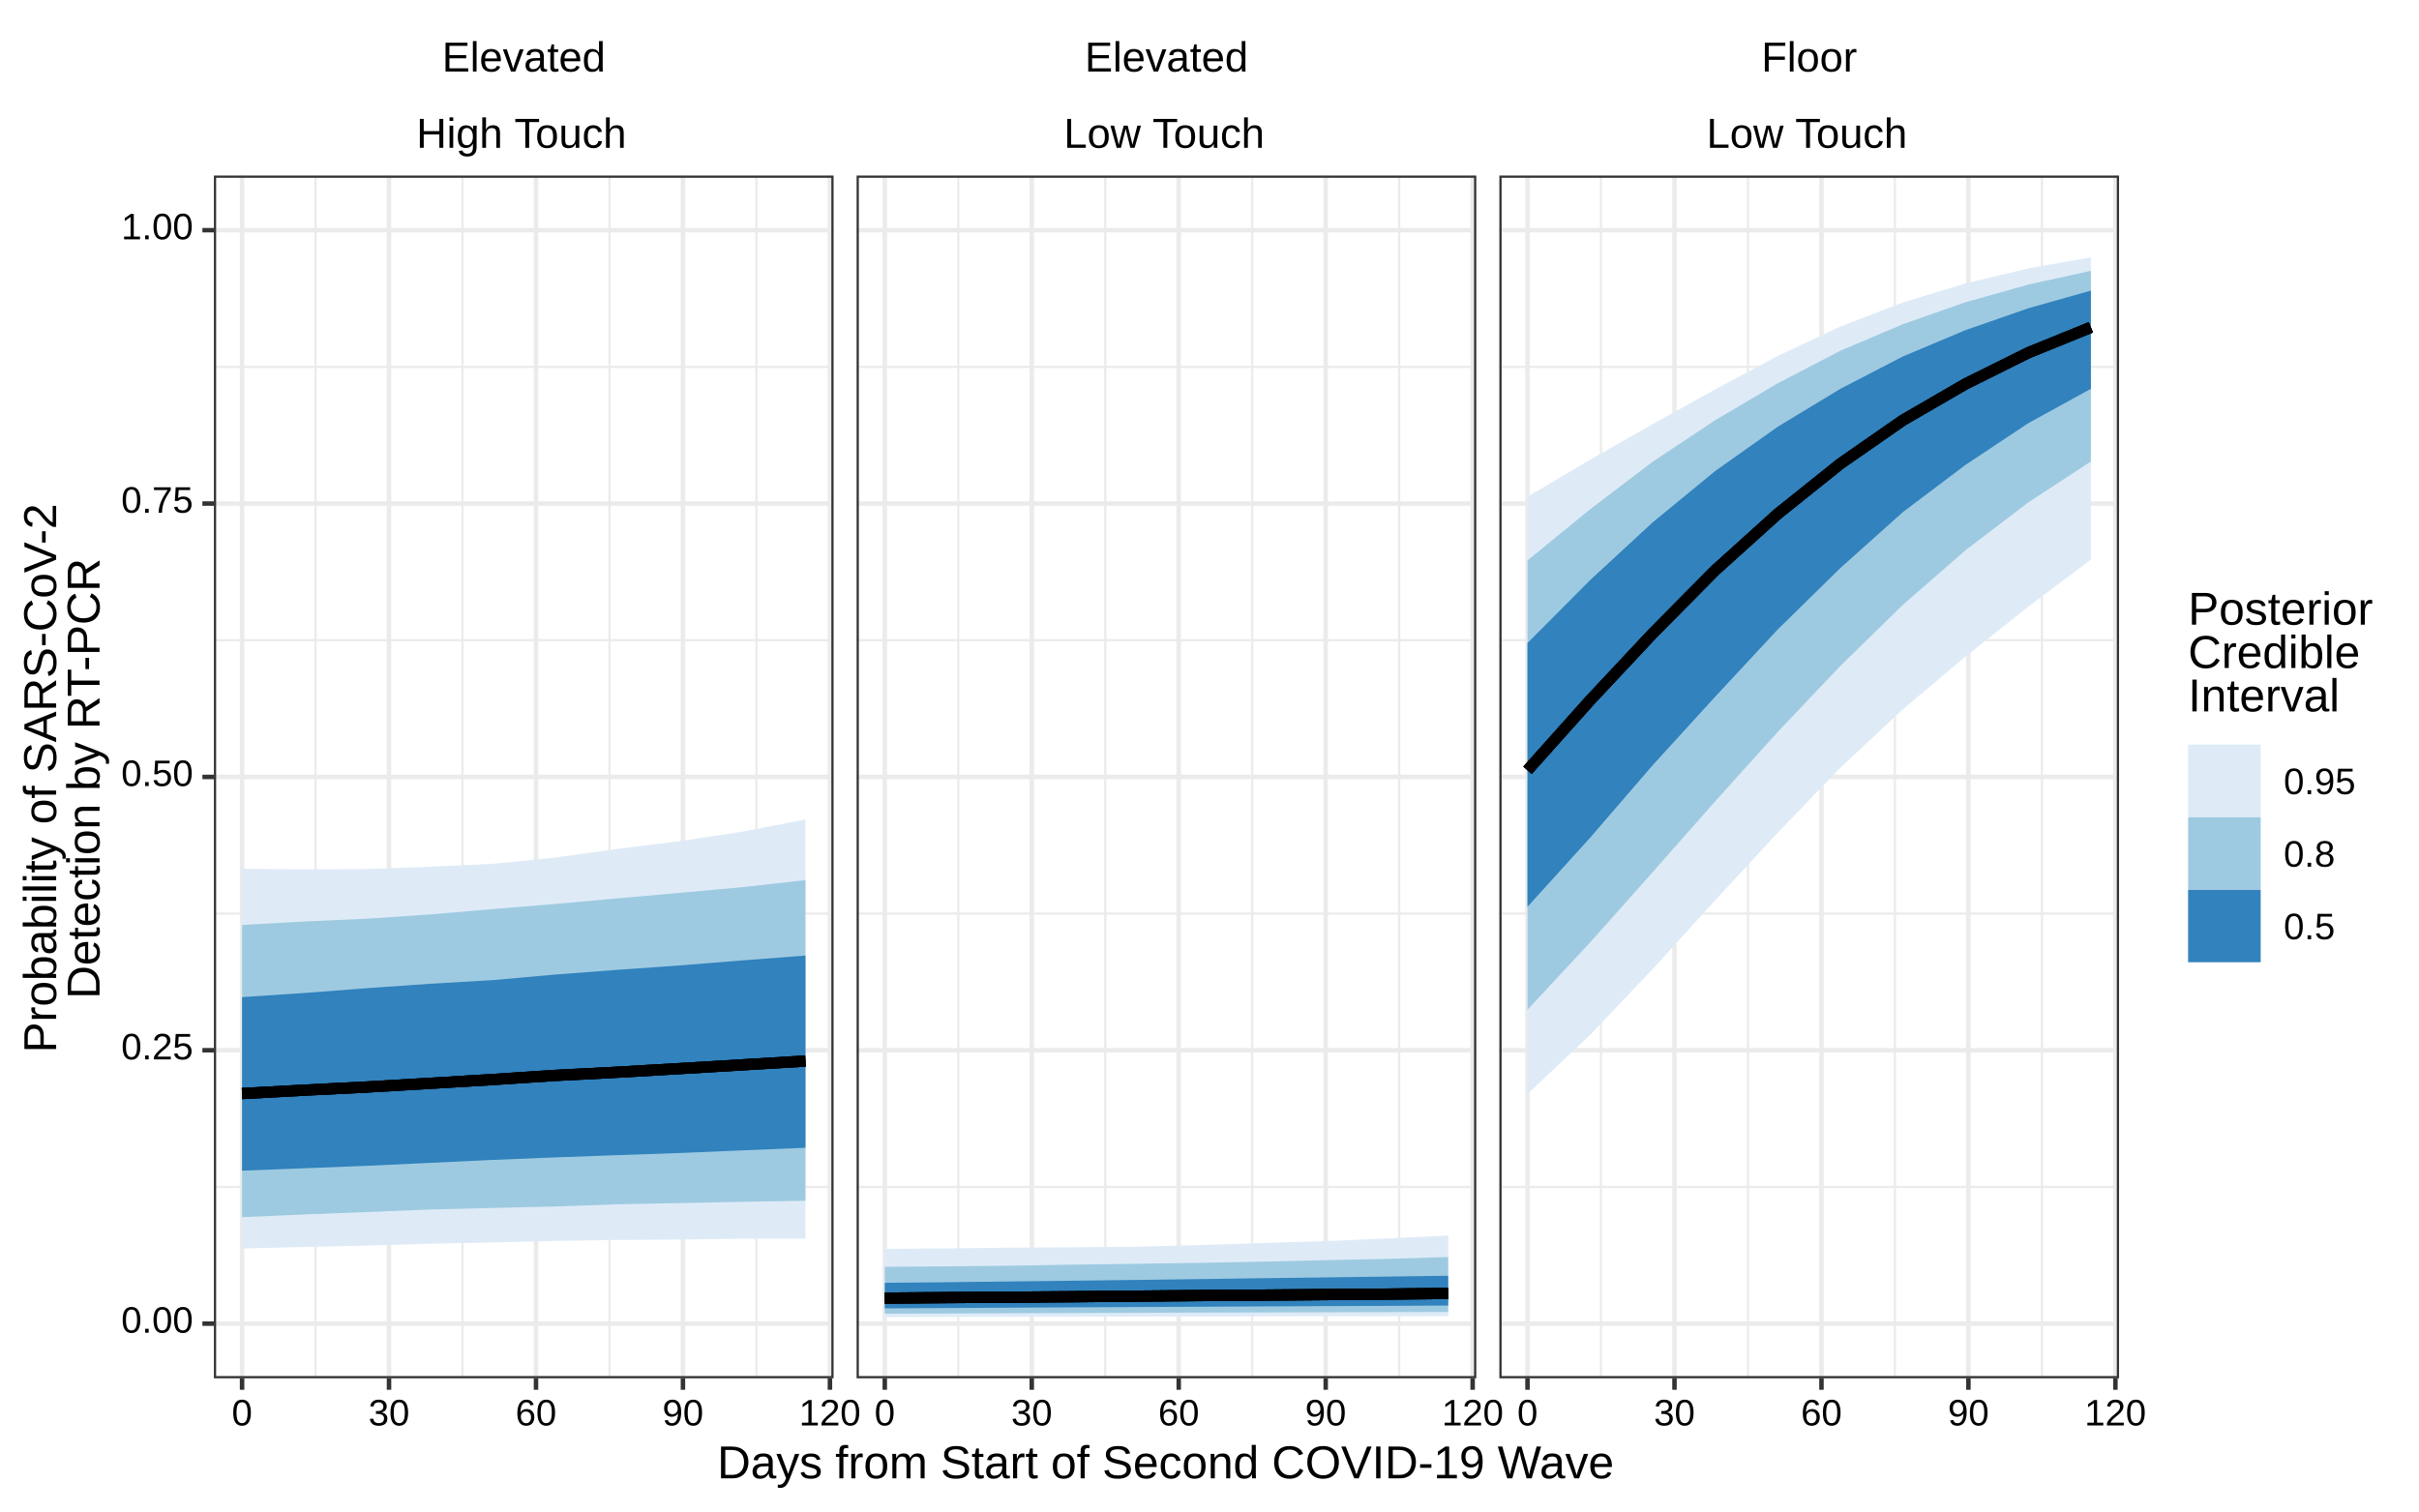
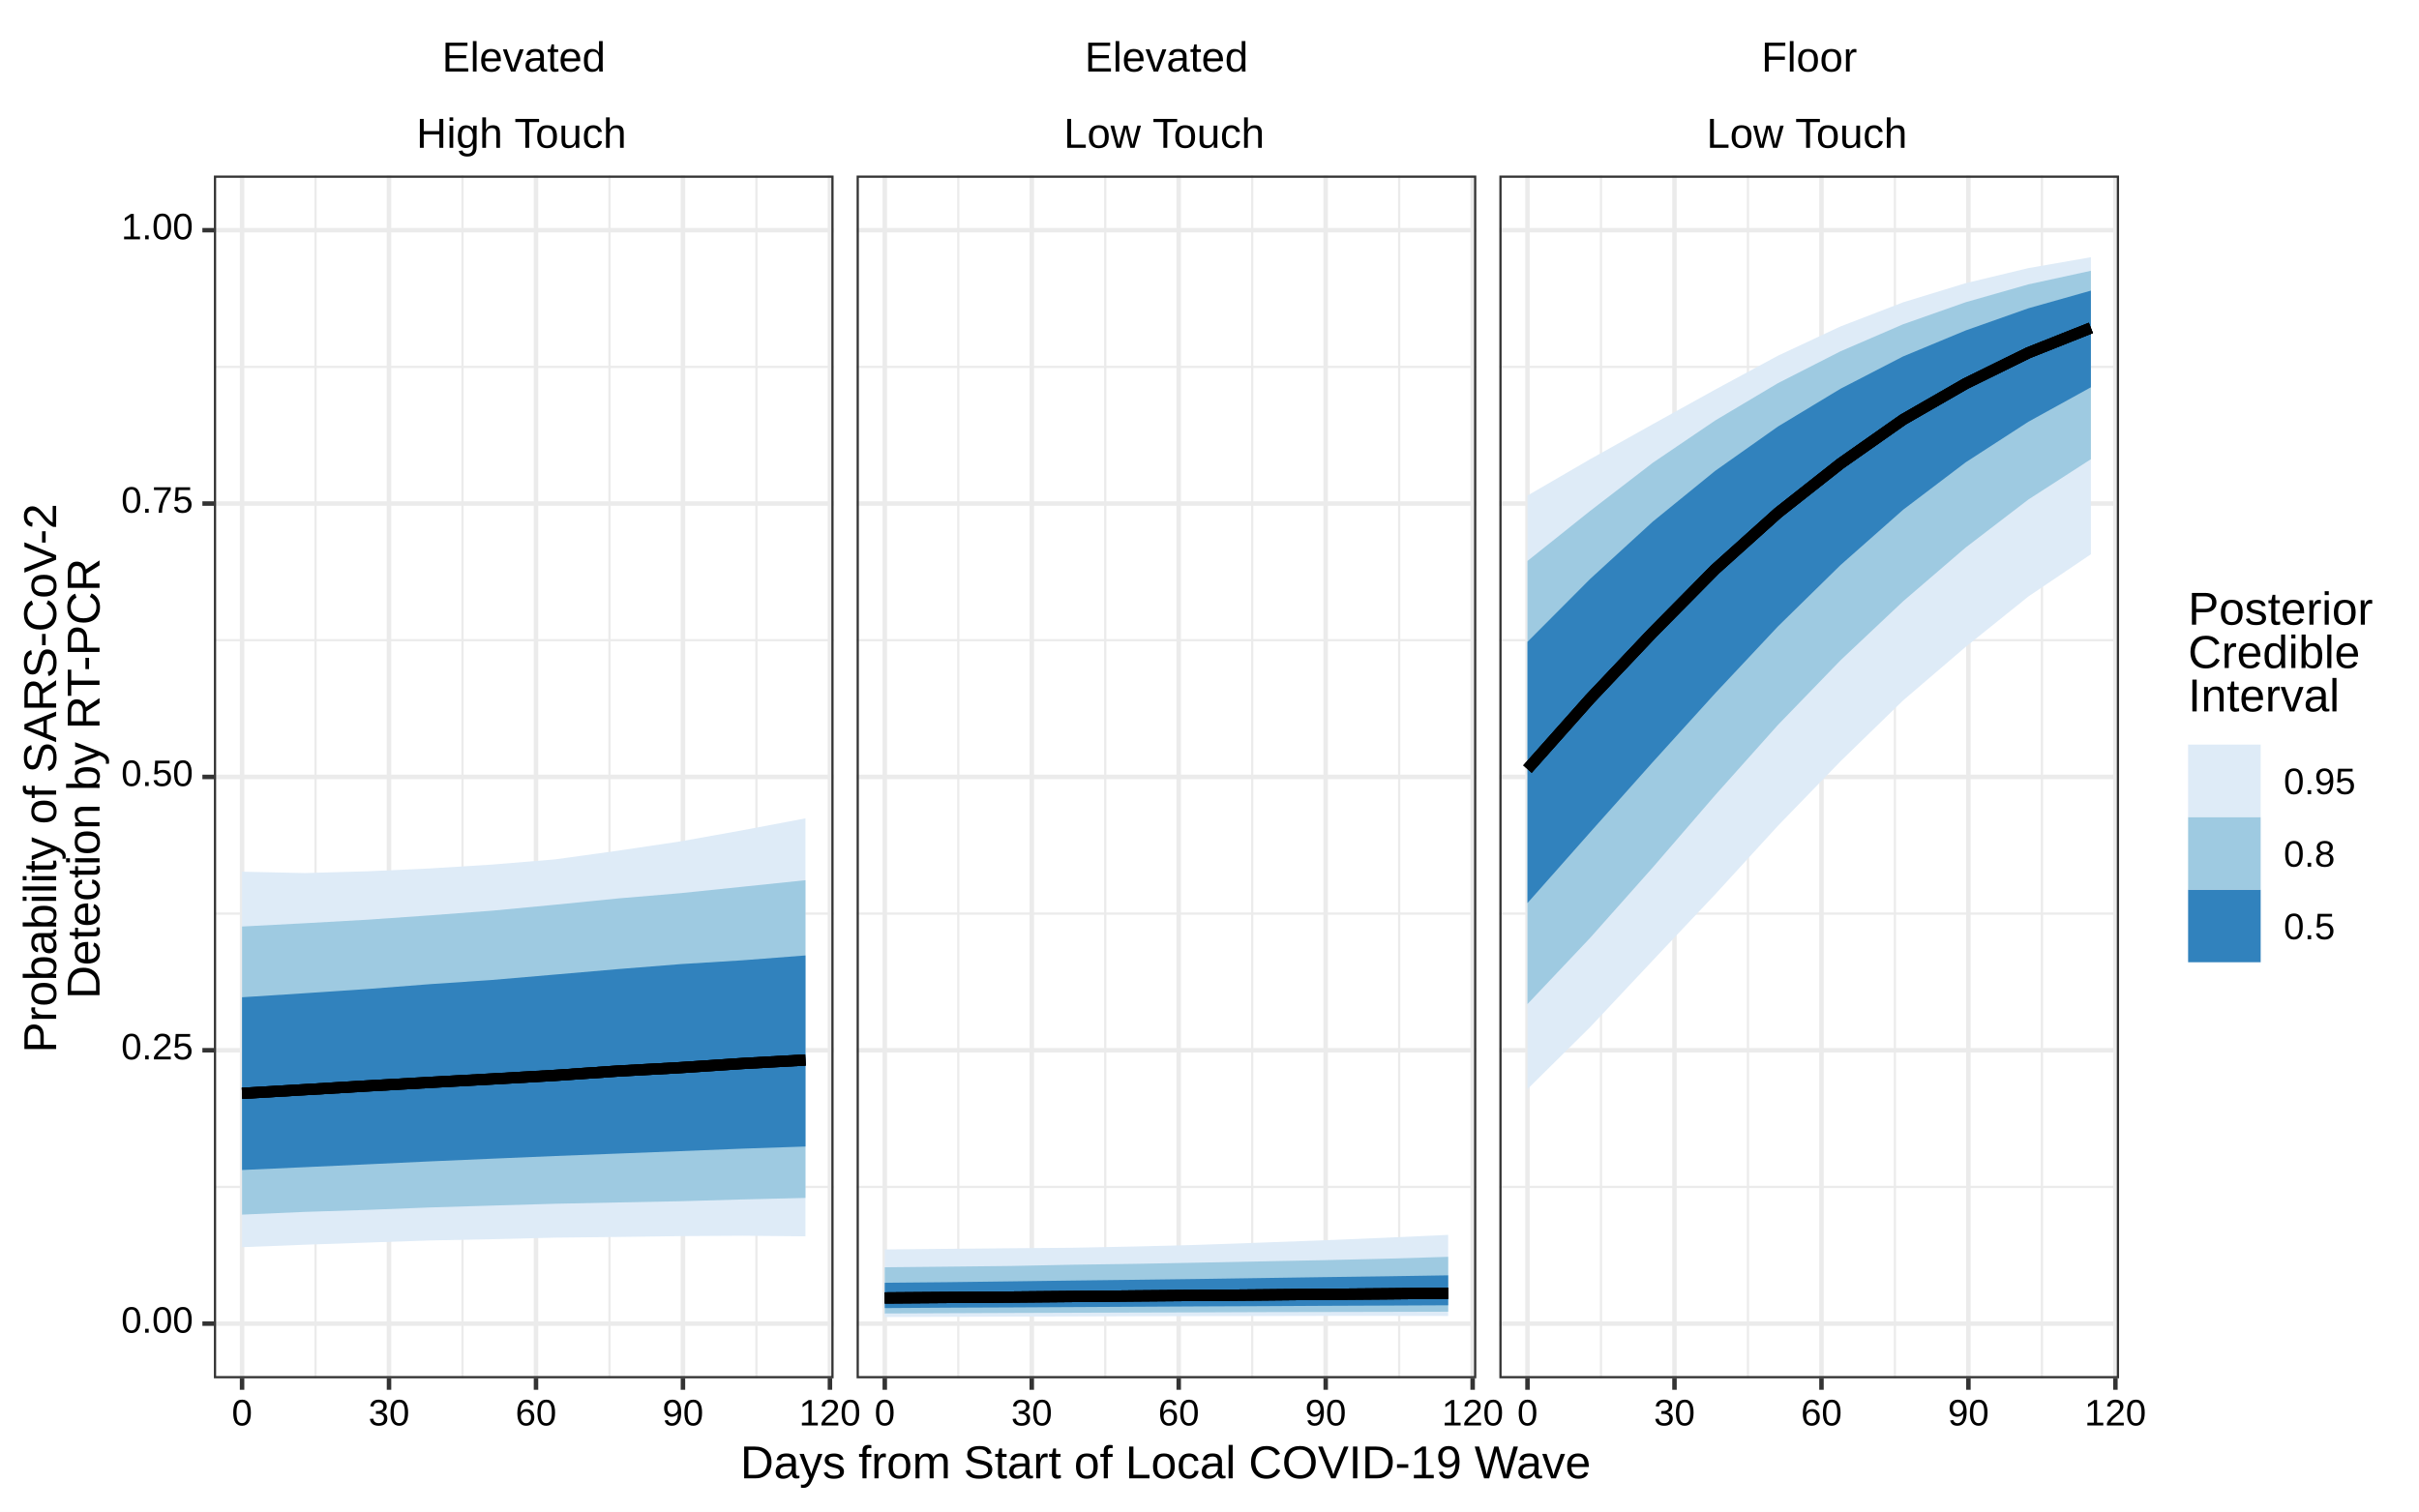
<svg xmlns="http://www.w3.org/2000/svg" class="svglite" width="576.00pt" height="360.00pt" viewBox="0 0 576.00 360.00">
  <defs>
    <style type="text/css">
    .svglite line, .svglite polyline, .svglite polygon, .svglite path, .svglite rect, .svglite circle {
      fill: none;
      stroke: #000000;
      stroke-linecap: round;
      stroke-linejoin: round;
      stroke-miterlimit: 10.00;
    }
  </style>
  </defs>
  <rect width="100%" height="100%" style="stroke: none; fill: #FFFFFF;" />
  <defs>
    <clipPath id="cpMC4wMHw1NzYuMDB8MC4wMHwzNjAuMDA=">
      <rect x="0.00" y="0.00" width="576.00" height="360.00" />
    </clipPath>
  </defs>
  <g clip-path="url(#cpMC4wMHw1NzYuMDB8MC4wMHwzNjAuMDA=)">
    <rect x="0" y="0.00" width="576.00" height="360.00" style="stroke-width: 1.07; stroke: #FFFFFF; fill: #FFFFFF;" />
  </g>
  <defs>
    <clipPath id="cpNTAuOTN8MTk4LjQ5fDQxLjgxfDMyOC4yNw==">
      <rect x="50.93" y="41.81" width="147.56" height="286.46" />
    </clipPath>
  </defs>
  <g clip-path="url(#cpNTAuOTN8MTk4LjQ5fDQxLjgxfDMyOC4yNw==)">
    <rect x="50.93" y="41.81" width="147.56" height="286.46" style="stroke-width: 1.07; stroke: none; fill: #FFFFFF;" />
    <polyline points="50.93,282.69 198.49,282.69 " style="stroke-width: 0.53; stroke: #EBEBEB; stroke-linecap: butt;" />
    <polyline points="50.93,217.59 198.49,217.59 " style="stroke-width: 0.53; stroke: #EBEBEB; stroke-linecap: butt;" />
    <polyline points="50.93,152.48 198.49,152.48 " style="stroke-width: 0.53; stroke: #EBEBEB; stroke-linecap: butt;" />
    <polyline points="50.93,87.38 198.49,87.38 " style="stroke-width: 0.53; stroke: #EBEBEB; stroke-linecap: butt;" />
    <polyline points="75.13,328.27 75.13,41.81 " style="stroke-width: 0.53; stroke: #EBEBEB; stroke-linecap: butt;" />
    <polyline points="110.13,328.27 110.13,41.81 " style="stroke-width: 0.53; stroke: #EBEBEB; stroke-linecap: butt;" />
    <polyline points="145.13,328.27 145.13,41.81 " style="stroke-width: 0.53; stroke: #EBEBEB; stroke-linecap: butt;" />
    <polyline points="180.12,328.27 180.12,41.81 " style="stroke-width: 0.53; stroke: #EBEBEB; stroke-linecap: butt;" />
    <polyline points="50.93,315.25 198.49,315.25 " style="stroke-width: 1.07; stroke: #EBEBEB; stroke-linecap: butt;" />
    <polyline points="50.93,250.14 198.49,250.14 " style="stroke-width: 1.07; stroke: #EBEBEB; stroke-linecap: butt;" />
    <polyline points="50.93,185.04 198.49,185.04 " style="stroke-width: 1.07; stroke: #EBEBEB; stroke-linecap: butt;" />
    <polyline points="50.93,119.93 198.49,119.93 " style="stroke-width: 1.07; stroke: #EBEBEB; stroke-linecap: butt;" />
    <polyline points="50.93,54.83 198.49,54.83 " style="stroke-width: 1.07; stroke: #EBEBEB; stroke-linecap: butt;" />
    <polyline points="57.64,328.27 57.64,41.81 " style="stroke-width: 1.07; stroke: #EBEBEB; stroke-linecap: butt;" />
    <polyline points="92.63,328.27 92.63,41.81 " style="stroke-width: 1.07; stroke: #EBEBEB; stroke-linecap: butt;" />
    <polyline points="127.63,328.27 127.63,41.81 " style="stroke-width: 1.07; stroke: #EBEBEB; stroke-linecap: butt;" />
    <polyline points="162.62,328.27 162.62,41.81 " style="stroke-width: 1.07; stroke: #EBEBEB; stroke-linecap: butt;" />
    <polyline points="197.62,328.27 197.62,41.81 " style="stroke-width: 1.07; stroke: #EBEBEB; stroke-linecap: butt;" />
-     <polygon points="57.64,206.93 72.54,207.04 87.45,206.98 102.35,206.43 117.26,205.74 132.16,204.25 147.07,202.18 161.98,200.32 176.88,198.06 191.79,195.18 191.79,295.01 176.88,295.02 161.98,295.23 147.07,295.32 132.16,295.55 117.26,295.93 102.35,296.22 87.45,296.66 72.54,296.98 57.64,297.37 " style="stroke-width: 0.00; stroke: none; fill: #DEEBF7;" />
-     <polygon points="57.64,220.30 72.54,219.47 87.45,218.80 102.35,217.79 117.26,216.52 132.16,215.30 147.07,213.96 161.98,212.64 176.88,211.29 191.79,209.61 191.79,285.99 176.88,286.24 161.98,286.54 147.07,286.83 132.16,287.35 117.26,287.70 102.35,288.07 87.45,288.68 72.54,289.25 57.64,289.90 " style="stroke-width: 0.00; stroke: none; fill: #9ECAE1;" />
-     <polygon points="57.64,237.49 72.54,236.50 87.45,235.35 102.35,234.31 117.26,233.44 132.16,232.11 147.07,230.98 161.98,229.93 176.88,228.73 191.79,227.59 191.79,273.36 176.88,273.98 161.98,274.61 147.07,275.12 132.16,275.66 117.26,276.26 102.35,276.96 87.45,277.66 72.54,278.24 57.64,278.82 " style="stroke-width: 0.00; stroke: none; fill: #3182BD;" />
-     <polyline points="57.64,260.45 72.54,259.64 87.45,258.89 102.35,258.02 117.26,257.12 132.16,256.14 147.07,255.37 161.98,254.50 176.88,253.61 191.79,252.71 " style="stroke-width: 2.67; stroke-linecap: butt;" />
-     <polyline points="57.64,260.45 72.54,259.64 87.45,258.89 102.35,258.02 117.26,257.12 132.16,256.14 147.07,255.37 161.98,254.50 176.88,253.61 191.79,252.71 " style="stroke-width: 2.67; stroke-linecap: butt;" />
-     <polyline points="57.64,260.45 72.54,259.64 87.45,258.89 102.35,258.02 117.26,257.12 132.16,256.14 147.07,255.37 161.98,254.50 176.88,253.61 191.79,252.71 " style="stroke-width: 2.67; stroke-linecap: butt;" />
+     <polygon points="57.64,207.61 72.54,207.94 87.45,207.52 102.35,206.84 117.26,205.91 132.16,204.68 147.07,202.62 161.98,200.40 176.88,197.73 191.79,194.91 191.79,294.46 176.88,294.32 161.98,294.41 147.07,294.61 132.16,294.77 117.26,295.14 102.35,295.44 87.45,295.95 72.54,296.46 57.64,297.04 " style="stroke-width: 0.00; stroke: none; fill: #DEEBF7;" />
+     <polygon points="57.64,220.67 72.54,219.89 87.45,219.05 102.35,218.01 117.26,216.89 132.16,215.48 147.07,213.99 161.98,212.73 176.88,211.19 191.79,209.64 191.79,285.31 176.88,285.67 161.98,286.10 147.07,286.39 132.16,286.70 117.26,287.13 102.35,287.58 87.45,288.16 72.54,288.64 57.64,289.29 " style="stroke-width: 0.00; stroke: none; fill: #9ECAE1;" />
+     <polygon points="57.64,237.52 72.54,236.56 87.45,235.56 102.35,234.40 117.26,233.39 132.16,232.11 147.07,230.82 161.98,229.63 176.88,228.71 191.79,227.56 191.79,273.07 176.88,273.57 161.98,274.17 147.07,274.75 132.16,275.33 117.26,275.96 102.35,276.61 87.45,277.31 72.54,277.99 57.64,278.66 " style="stroke-width: 0.00; stroke: none; fill: #3182BD;" />
+     <polyline points="57.64,260.41 72.54,259.53 87.45,258.64 102.35,257.80 117.26,256.98 132.16,256.13 147.07,255.10 161.98,254.28 176.88,253.29 191.79,252.46 " style="stroke-width: 2.67; stroke-linecap: butt;" />
+     <polyline points="57.64,260.41 72.54,259.53 87.45,258.64 102.35,257.80 117.26,256.98 132.16,256.13 147.07,255.10 161.98,254.28 176.88,253.29 191.79,252.46 " style="stroke-width: 2.67; stroke-linecap: butt;" />
+     <polyline points="57.64,260.41 72.54,259.53 87.45,258.64 102.35,257.80 117.26,256.98 132.16,256.13 147.07,255.10 161.98,254.28 176.88,253.29 191.79,252.46 " style="stroke-width: 2.67; stroke-linecap: butt;" />
    <rect x="50.93" y="41.81" width="147.56" height="286.46" style="stroke-width: 1.07; stroke: #333333;" />
  </g>
  <g clip-path="url(#cpMC4wMHw1NzYuMDB8MC4wMHwzNjAuMDA=)">
</g>
  <defs>
    <clipPath id="cpMjAzLjk3fDM1MS41NHw0MS44MXwzMjguMjc=">
      <rect x="203.97" y="41.81" width="147.56" height="286.46" />
    </clipPath>
  </defs>
  <g clip-path="url(#cpMjAzLjk3fDM1MS41NHw0MS44MXwzMjguMjc=)">
    <rect x="203.97" y="41.81" width="147.56" height="286.46" style="stroke-width: 1.07; stroke: none; fill: #FFFFFF;" />
    <polyline points="203.97,282.69 351.54,282.69 " style="stroke-width: 0.53; stroke: #EBEBEB; stroke-linecap: butt;" />
    <polyline points="203.97,217.59 351.54,217.59 " style="stroke-width: 0.53; stroke: #EBEBEB; stroke-linecap: butt;" />
    <polyline points="203.97,152.48 351.54,152.48 " style="stroke-width: 0.53; stroke: #EBEBEB; stroke-linecap: butt;" />
    <polyline points="203.97,87.38 351.54,87.38 " style="stroke-width: 0.53; stroke: #EBEBEB; stroke-linecap: butt;" />
    <polyline points="228.18,328.27 228.18,41.81 " style="stroke-width: 0.53; stroke: #EBEBEB; stroke-linecap: butt;" />
    <polyline points="263.17,328.27 263.17,41.81 " style="stroke-width: 0.53; stroke: #EBEBEB; stroke-linecap: butt;" />
    <polyline points="298.17,328.27 298.17,41.81 " style="stroke-width: 0.53; stroke: #EBEBEB; stroke-linecap: butt;" />
    <polyline points="333.17,328.27 333.17,41.81 " style="stroke-width: 0.53; stroke: #EBEBEB; stroke-linecap: butt;" />
    <polyline points="203.97,315.25 351.54,315.25 " style="stroke-width: 1.07; stroke: #EBEBEB; stroke-linecap: butt;" />
    <polyline points="203.97,250.14 351.54,250.14 " style="stroke-width: 1.07; stroke: #EBEBEB; stroke-linecap: butt;" />
    <polyline points="203.97,185.04 351.54,185.04 " style="stroke-width: 1.07; stroke: #EBEBEB; stroke-linecap: butt;" />
    <polyline points="203.97,119.93 351.54,119.93 " style="stroke-width: 1.07; stroke: #EBEBEB; stroke-linecap: butt;" />
    <polyline points="203.97,54.83 351.54,54.83 " style="stroke-width: 1.07; stroke: #EBEBEB; stroke-linecap: butt;" />
    <polyline points="210.68,328.27 210.68,41.81 " style="stroke-width: 1.07; stroke: #EBEBEB; stroke-linecap: butt;" />
    <polyline points="245.68,328.27 245.68,41.81 " style="stroke-width: 1.07; stroke: #EBEBEB; stroke-linecap: butt;" />
    <polyline points="280.67,328.27 280.67,41.81 " style="stroke-width: 1.07; stroke: #EBEBEB; stroke-linecap: butt;" />
    <polyline points="315.67,328.27 315.67,41.81 " style="stroke-width: 1.07; stroke: #EBEBEB; stroke-linecap: butt;" />
    <polyline points="350.66,328.27 350.66,41.81 " style="stroke-width: 1.07; stroke: #EBEBEB; stroke-linecap: butt;" />
-     <polygon points="210.68,297.45 225.59,297.34 240.49,297.16 255.40,297.07 270.30,296.94 285.21,296.55 300.11,296.06 315.02,295.62 329.92,294.97 344.83,294.27 344.83,313.48 329.92,313.50 315.02,313.50 300.11,313.51 285.21,313.54 270.30,313.57 255.40,313.60 240.49,313.63 225.59,313.67 210.68,313.71 " style="stroke-width: 0.00; stroke: none; fill: #DEEBF7;" />
-     <polygon points="210.68,301.72 225.59,301.60 240.49,301.46 255.40,301.20 270.30,301.00 285.21,300.78 300.11,300.50 315.02,300.15 329.92,299.83 344.83,299.39 344.83,312.48 329.92,312.51 315.02,312.55 300.11,312.59 285.21,312.62 270.30,312.67 255.40,312.73 240.49,312.78 225.59,312.83 210.68,312.88 " style="stroke-width: 0.00; stroke: none; fill: #9ECAE1;" />
-     <polygon points="210.68,305.53 225.59,305.39 240.49,305.21 255.40,305.03 270.30,304.85 285.21,304.65 300.11,304.44 315.02,304.25 329.92,304.05 344.83,303.85 344.83,310.94 329.92,311.02 315.02,311.08 300.11,311.15 285.21,311.23 270.30,311.30 255.40,311.37 240.49,311.45 225.59,311.54 210.68,311.61 " style="stroke-width: 0.00; stroke: none; fill: #3182BD;" />
-     <polyline points="210.68,309.17 225.59,309.05 240.49,308.95 255.40,308.84 270.30,308.70 285.21,308.57 300.11,308.46 315.02,308.34 329.92,308.22 344.83,308.06 " style="stroke-width: 2.67; stroke-linecap: butt;" />
-     <polyline points="210.68,309.17 225.59,309.05 240.49,308.95 255.40,308.84 270.30,308.70 285.21,308.57 300.11,308.46 315.02,308.34 329.92,308.22 344.83,308.06 " style="stroke-width: 2.67; stroke-linecap: butt;" />
-     <polyline points="210.68,309.17 225.59,309.05 240.49,308.95 255.40,308.84 270.30,308.70 285.21,308.57 300.11,308.46 315.02,308.34 329.92,308.22 344.83,308.06 " style="stroke-width: 2.67; stroke-linecap: butt;" />
+     <polygon points="210.68,297.59 225.59,297.44 240.49,297.30 255.40,297.18 270.30,296.88 285.21,296.49 300.11,295.96 315.02,295.41 329.92,294.79 344.83,294.11 344.83,313.43 329.92,313.41 315.02,313.41 300.11,313.44 285.21,313.46 270.30,313.49 255.40,313.54 240.49,313.58 225.59,313.63 210.68,313.68 " style="stroke-width: 0.00; stroke: none; fill: #DEEBF7;" />
+     <polygon points="210.68,301.83 225.59,301.68 240.49,301.52 255.40,301.22 270.30,301.01 285.21,300.73 300.11,300.43 315.02,300.14 329.92,299.79 344.83,299.34 344.83,312.41 329.92,312.45 315.02,312.48 300.11,312.51 285.21,312.57 270.30,312.61 255.40,312.66 240.49,312.71 225.59,312.77 210.68,312.83 " style="stroke-width: 0.00; stroke: none; fill: #9ECAE1;" />
+     <polygon points="210.68,305.52 225.59,305.38 240.49,305.19 255.40,304.99 270.30,304.81 285.21,304.62 300.11,304.40 315.02,304.18 329.92,303.98 344.83,303.75 344.83,310.88 329.92,310.95 315.02,311.01 300.11,311.09 285.21,311.15 270.30,311.23 255.40,311.31 240.49,311.39 225.59,311.45 210.68,311.55 " style="stroke-width: 0.00; stroke: none; fill: #3182BD;" />
+     <polyline points="210.68,309.13 225.59,309.02 240.49,308.92 255.40,308.79 270.30,308.65 285.21,308.53 300.11,308.41 315.02,308.27 329.92,308.15 344.83,308.01 " style="stroke-width: 2.67; stroke-linecap: butt;" />
+     <polyline points="210.68,309.13 225.59,309.02 240.49,308.92 255.40,308.79 270.30,308.65 285.21,308.53 300.11,308.41 315.02,308.27 329.92,308.15 344.83,308.01 " style="stroke-width: 2.67; stroke-linecap: butt;" />
+     <polyline points="210.68,309.13 225.59,309.02 240.49,308.92 255.40,308.79 270.30,308.65 285.21,308.53 300.11,308.41 315.02,308.27 329.92,308.15 344.83,308.01 " style="stroke-width: 2.67; stroke-linecap: butt;" />
    <rect x="203.97" y="41.81" width="147.56" height="286.46" style="stroke-width: 1.07; stroke: #333333;" />
  </g>
  <g clip-path="url(#cpMC4wMHw1NzYuMDB8MC4wMHwzNjAuMDA=)">
</g>
  <defs>
    <clipPath id="cpMzU3LjAyfDUwNC41OHw0MS44MXwzMjguMjc=">
      <rect x="357.02" y="41.81" width="147.56" height="286.46" />
    </clipPath>
  </defs>
  <g clip-path="url(#cpMzU3LjAyfDUwNC41OHw0MS44MXwzMjguMjc=)">
    <rect x="357.02" y="41.81" width="147.56" height="286.46" style="stroke-width: 1.07; stroke: none; fill: #FFFFFF;" />
    <polyline points="357.02,282.69 504.58,282.69 " style="stroke-width: 0.53; stroke: #EBEBEB; stroke-linecap: butt;" />
    <polyline points="357.02,217.59 504.58,217.59 " style="stroke-width: 0.53; stroke: #EBEBEB; stroke-linecap: butt;" />
    <polyline points="357.02,152.48 504.58,152.48 " style="stroke-width: 0.53; stroke: #EBEBEB; stroke-linecap: butt;" />
    <polyline points="357.02,87.38 504.58,87.38 " style="stroke-width: 0.53; stroke: #EBEBEB; stroke-linecap: butt;" />
    <polyline points="381.22,328.27 381.22,41.81 " style="stroke-width: 0.53; stroke: #EBEBEB; stroke-linecap: butt;" />
    <polyline points="416.22,328.27 416.22,41.81 " style="stroke-width: 0.53; stroke: #EBEBEB; stroke-linecap: butt;" />
    <polyline points="451.21,328.27 451.21,41.81 " style="stroke-width: 0.53; stroke: #EBEBEB; stroke-linecap: butt;" />
    <polyline points="486.21,328.27 486.21,41.81 " style="stroke-width: 0.53; stroke: #EBEBEB; stroke-linecap: butt;" />
    <polyline points="357.02,315.25 504.58,315.25 " style="stroke-width: 1.07; stroke: #EBEBEB; stroke-linecap: butt;" />
    <polyline points="357.02,250.14 504.58,250.14 " style="stroke-width: 1.07; stroke: #EBEBEB; stroke-linecap: butt;" />
    <polyline points="357.02,185.04 504.58,185.04 " style="stroke-width: 1.07; stroke: #EBEBEB; stroke-linecap: butt;" />
    <polyline points="357.02,119.93 504.58,119.93 " style="stroke-width: 1.07; stroke: #EBEBEB; stroke-linecap: butt;" />
    <polyline points="357.02,54.83 504.58,54.83 " style="stroke-width: 1.07; stroke: #EBEBEB; stroke-linecap: butt;" />
    <polyline points="363.72,328.27 363.72,41.81 " style="stroke-width: 1.07; stroke: #EBEBEB; stroke-linecap: butt;" />
    <polyline points="398.72,328.27 398.72,41.81 " style="stroke-width: 1.07; stroke: #EBEBEB; stroke-linecap: butt;" />
    <polyline points="433.72,328.27 433.72,41.81 " style="stroke-width: 1.07; stroke: #EBEBEB; stroke-linecap: butt;" />
    <polyline points="468.71,328.27 468.71,41.81 " style="stroke-width: 1.07; stroke: #EBEBEB; stroke-linecap: butt;" />
    <polyline points="503.71,328.27 503.71,41.81 " style="stroke-width: 1.07; stroke: #EBEBEB; stroke-linecap: butt;" />
-     <polygon points="363.72,118.32 378.63,109.48 393.54,101.01 408.44,92.72 423.35,84.75 438.25,77.75 453.16,72.02 468.06,67.48 482.97,63.93 497.87,61.28 497.87,133.29 482.97,144.49 468.06,156.33 453.16,168.90 438.25,182.81 423.35,198.29 408.44,214.39 393.54,230.80 378.63,246.49 363.72,260.56 " style="stroke-width: 0.00; stroke: none; fill: #DEEBF7;" />
-     <polygon points="363.72,133.46 378.63,121.30 393.54,109.95 408.44,100.06 423.35,91.26 438.25,83.51 453.16,77.19 468.06,71.96 482.97,67.78 497.87,64.49 497.87,109.91 482.97,119.66 468.06,131.02 453.16,144.00 438.25,158.58 423.35,174.27 408.44,190.82 393.54,207.71 378.63,224.46 363.72,240.49 " style="stroke-width: 0.00; stroke: none; fill: #9ECAE1;" />
-     <polygon points="363.72,153.15 378.63,138.17 393.54,124.40 408.44,112.16 423.35,101.61 438.25,92.59 453.16,84.87 468.06,78.61 482.97,73.42 497.87,69.21 497.87,92.60 482.97,100.79 468.06,110.69 453.16,121.92 438.25,135.26 423.35,149.87 408.44,165.90 393.54,182.23 378.63,199.52 363.72,215.97 " style="stroke-width: 0.00; stroke: none; fill: #3182BD;" />
-     <polyline points="363.72,183.46 378.63,166.78 393.54,150.86 408.44,135.80 423.35,122.35 438.25,110.42 453.16,100.05 468.06,91.42 482.97,84.01 497.87,77.96 " style="stroke-width: 2.67; stroke-linecap: butt;" />
-     <polyline points="363.72,183.46 378.63,166.78 393.54,150.86 408.44,135.80 423.35,122.35 438.25,110.42 453.16,100.05 468.06,91.42 482.97,84.01 497.87,77.96 " style="stroke-width: 2.67; stroke-linecap: butt;" />
-     <polyline points="363.72,183.46 378.63,166.78 393.54,150.86 408.44,135.80 423.35,122.35 438.25,110.42 453.16,100.05 468.06,91.42 482.97,84.01 497.87,77.96 " style="stroke-width: 2.67; stroke-linecap: butt;" />
+     <polygon points="363.72,118.03 378.63,109.37 393.54,101.03 408.44,92.77 423.35,84.72 438.25,77.75 453.16,72.00 468.06,67.44 482.97,63.86 497.87,61.26 497.87,132.01 482.97,142.08 468.06,154.06 453.16,166.82 438.25,181.32 423.35,196.68 408.44,212.98 393.54,228.76 378.63,244.64 363.72,259.39 " style="stroke-width: 0.00; stroke: none; fill: #DEEBF7;" />
+     <polygon points="363.72,133.60 378.63,121.69 393.54,110.23 408.44,100.13 423.35,91.26 438.25,83.67 453.16,77.23 468.06,71.98 482.97,67.73 497.87,64.49 497.87,109.37 482.97,118.98 468.06,130.40 453.16,143.21 438.25,157.27 423.35,172.66 408.44,189.35 393.54,206.61 378.63,223.38 363.72,239.14 " style="stroke-width: 0.00; stroke: none; fill: #9ECAE1;" />
+     <polygon points="363.72,152.86 378.63,137.89 393.54,124.24 408.44,112.12 423.35,101.59 438.25,92.59 453.16,84.89 468.06,78.70 482.97,73.43 497.87,69.22 497.87,92.24 482.97,100.46 468.06,110.11 453.16,121.41 438.25,134.59 423.35,149.20 408.44,165.09 393.54,181.52 378.63,198.24 363.72,215.08 " style="stroke-width: 0.00; stroke: none; fill: #3182BD;" />
+     <polyline points="363.72,183.17 378.63,166.40 393.54,150.64 408.44,135.56 423.35,122.16 438.25,110.41 453.16,99.93 468.06,91.36 482.97,84.03 497.87,78.10 " style="stroke-width: 2.67; stroke-linecap: butt;" />
+     <polyline points="363.72,183.17 378.63,166.40 393.54,150.64 408.44,135.56 423.35,122.16 438.25,110.41 453.16,99.93 468.06,91.36 482.97,84.03 497.87,78.10 " style="stroke-width: 2.67; stroke-linecap: butt;" />
+     <polyline points="363.72,183.17 378.63,166.40 393.54,150.64 408.44,135.56 423.35,122.16 438.25,110.41 453.16,99.93 468.06,91.36 482.97,84.03 497.87,78.10 " style="stroke-width: 2.67; stroke-linecap: butt;" />
    <rect x="357.02" y="41.81" width="147.56" height="286.46" style="stroke-width: 1.07; stroke: #333333;" />
  </g>
  <g clip-path="url(#cpMC4wMHw1NzYuMDB8MC4wMHwzNjAuMDA=)">
</g>
  <defs>
    <clipPath id="cpNTAuOTN8MTk4LjQ5fDUuNDh8NDEuODE=">
      <rect x="50.93" y="5.48" width="147.56" height="36.33" />
    </clipPath>
  </defs>
  <g clip-path="url(#cpNTAuOTN8MTk4LjQ5fDUuNDh8NDEuODE=)">
</g>
  <defs>
    <clipPath id="cpNTAuOTN8MTk4LjQ5fDUuNDh8MjMuNjQ=">
      <rect x="50.93" y="5.48" width="147.56" height="18.16" />
    </clipPath>
  </defs>
  <g clip-path="url(#cpNTAuOTN8MTk4LjQ5fDUuNDh8MjMuNjQ=)">
    <text x="105.26" y="17.04" style="font-size: 10.00px; font-family: Arial;" textLength="38.90px" lengthAdjust="spacingAndGlyphs">Elevated</text>
  </g>
  <g clip-path="url(#cpNTAuOTN8MTk4LjQ5fDUuNDh8NDEuODE=)">
</g>
  <defs>
    <clipPath id="cpNTAuOTN8MTk4LjQ5fDIzLjY0fDQxLjgx">
      <rect x="50.93" y="23.64" width="147.56" height="18.16" />
    </clipPath>
  </defs>
  <g clip-path="url(#cpNTAuOTN8MTk4LjQ5fDIzLjY0fDQxLjgx)">
    <text x="99.15" y="35.20" style="font-size: 10.00px; font-family: Arial;" textLength="20.56px" lengthAdjust="spacingAndGlyphs">High</text>
    <text x="122.49" y="35.20" style="font-size: 10.00px; font-family: Arial;" textLength="27.78px" lengthAdjust="spacingAndGlyphs">Touch</text>
  </g>
  <g clip-path="url(#cpNTAuOTN8MTk4LjQ5fDUuNDh8NDEuODE=)">
</g>
  <g clip-path="url(#cpMC4wMHw1NzYuMDB8MC4wMHwzNjAuMDA=)">
</g>
  <defs>
    <clipPath id="cpMjAzLjk3fDM1MS41NHw1LjQ4fDQxLjgx">
      <rect x="203.97" y="5.48" width="147.56" height="36.33" />
    </clipPath>
  </defs>
  <g clip-path="url(#cpMjAzLjk3fDM1MS41NHw1LjQ4fDQxLjgx)">
</g>
  <defs>
    <clipPath id="cpMjAzLjk3fDM1MS41NHw1LjQ4fDIzLjY0">
      <rect x="203.97" y="5.48" width="147.56" height="18.16" />
    </clipPath>
  </defs>
  <g clip-path="url(#cpMjAzLjk3fDM1MS41NHw1LjQ4fDIzLjY0)">
    <text x="258.30" y="17.04" style="font-size: 10.00px; font-family: Arial;" textLength="38.90px" lengthAdjust="spacingAndGlyphs">Elevated</text>
  </g>
  <g clip-path="url(#cpMjAzLjk3fDM1MS41NHw1LjQ4fDQxLjgx)">
</g>
  <defs>
    <clipPath id="cpMjAzLjk3fDM1MS41NHwyMy42NHw0MS44MQ==">
      <rect x="203.97" y="23.64" width="147.56" height="18.16" />
    </clipPath>
  </defs>
  <g clip-path="url(#cpMjAzLjk3fDM1MS41NHwyMy42NHw0MS44MQ==)">
    <text x="253.31" y="35.20" style="font-size: 10.00px; font-family: Arial;" textLength="18.34px" lengthAdjust="spacingAndGlyphs">Low</text>
    <text x="274.43" y="35.20" style="font-size: 10.00px; font-family: Arial;" textLength="27.78px" lengthAdjust="spacingAndGlyphs">Touch</text>
  </g>
  <g clip-path="url(#cpMjAzLjk3fDM1MS41NHw1LjQ4fDQxLjgx)">
</g>
  <g clip-path="url(#cpMC4wMHw1NzYuMDB8MC4wMHwzNjAuMDA=)">
</g>
  <defs>
    <clipPath id="cpMzU3LjAyfDUwNC41OHw1LjQ4fDQxLjgx">
      <rect x="357.02" y="5.48" width="147.56" height="36.33" />
    </clipPath>
  </defs>
  <g clip-path="url(#cpMzU3LjAyfDUwNC41OHw1LjQ4fDQxLjgx)">
</g>
  <defs>
    <clipPath id="cpMzU3LjAyfDUwNC41OHw1LjQ4fDIzLjY0">
      <rect x="357.02" y="5.48" width="147.56" height="18.16" />
    </clipPath>
  </defs>
  <g clip-path="url(#cpMzU3LjAyfDUwNC41OHw1LjQ4fDIzLjY0)">
    <text x="419.41" y="17.04" style="font-size: 10.00px; font-family: Arial;" textLength="22.78px" lengthAdjust="spacingAndGlyphs">Floor</text>
  </g>
  <g clip-path="url(#cpMzU3LjAyfDUwNC41OHw1LjQ4fDQxLjgx)">
</g>
  <defs>
    <clipPath id="cpMzU3LjAyfDUwNC41OHwyMy42NHw0MS44MQ==">
      <rect x="357.02" y="23.64" width="147.56" height="18.16" />
    </clipPath>
  </defs>
  <g clip-path="url(#cpMzU3LjAyfDUwNC41OHwyMy42NHw0MS44MQ==)">
    <text x="406.35" y="35.20" style="font-size: 10.00px; font-family: Arial;" textLength="18.34px" lengthAdjust="spacingAndGlyphs">Low</text>
    <text x="427.47" y="35.20" style="font-size: 10.00px; font-family: Arial;" textLength="27.78px" lengthAdjust="spacingAndGlyphs">Touch</text>
  </g>
  <g clip-path="url(#cpMzU3LjAyfDUwNC41OHw1LjQ4fDQxLjgx)">
</g>
  <g clip-path="url(#cpMC4wMHw1NzYuMDB8MC4wMHwzNjAuMDA=)">
    <polyline points="57.64,331.01 57.64,328.27 " style="stroke-width: 1.07; stroke: #333333; stroke-linecap: butt;" />
    <polyline points="92.63,331.01 92.63,328.27 " style="stroke-width: 1.07; stroke: #333333; stroke-linecap: butt;" />
    <polyline points="127.63,331.01 127.63,328.27 " style="stroke-width: 1.07; stroke: #333333; stroke-linecap: butt;" />
    <polyline points="162.62,331.01 162.62,328.27 " style="stroke-width: 1.07; stroke: #333333; stroke-linecap: butt;" />
    <polyline points="197.62,331.01 197.62,328.27 " style="stroke-width: 1.07; stroke: #333333; stroke-linecap: butt;" />
    <text x="55.19" y="339.50" style="font-size: 8.80px; font-family: Arial;" textLength="4.90px" lengthAdjust="spacingAndGlyphs">0</text>
    <text x="87.74" y="339.50" style="font-size: 8.80px; font-family: Arial;" textLength="9.79px" lengthAdjust="spacingAndGlyphs">30</text>
    <text x="122.73" y="339.50" style="font-size: 8.80px; font-family: Arial;" textLength="9.79px" lengthAdjust="spacingAndGlyphs">60</text>
    <text x="157.73" y="339.50" style="font-size: 8.80px; font-family: Arial;" textLength="9.79px" lengthAdjust="spacingAndGlyphs">90</text>
    <text x="190.27" y="339.50" style="font-size: 8.80px; font-family: Arial;" textLength="14.69px" lengthAdjust="spacingAndGlyphs">120</text>
    <polyline points="210.68,331.01 210.68,328.27 " style="stroke-width: 1.07; stroke: #333333; stroke-linecap: butt;" />
    <polyline points="245.68,331.01 245.68,328.27 " style="stroke-width: 1.07; stroke: #333333; stroke-linecap: butt;" />
    <polyline points="280.67,331.01 280.67,328.27 " style="stroke-width: 1.07; stroke: #333333; stroke-linecap: butt;" />
    <polyline points="315.67,331.01 315.67,328.27 " style="stroke-width: 1.07; stroke: #333333; stroke-linecap: butt;" />
    <polyline points="350.66,331.01 350.66,328.27 " style="stroke-width: 1.07; stroke: #333333; stroke-linecap: butt;" />
    <text x="208.23" y="339.50" style="font-size: 8.80px; font-family: Arial;" textLength="4.90px" lengthAdjust="spacingAndGlyphs">0</text>
    <text x="240.78" y="339.50" style="font-size: 8.80px; font-family: Arial;" textLength="9.79px" lengthAdjust="spacingAndGlyphs">30</text>
    <text x="275.78" y="339.50" style="font-size: 8.80px; font-family: Arial;" textLength="9.79px" lengthAdjust="spacingAndGlyphs">60</text>
    <text x="310.77" y="339.50" style="font-size: 8.80px; font-family: Arial;" textLength="9.79px" lengthAdjust="spacingAndGlyphs">90</text>
    <text x="343.32" y="339.50" style="font-size: 8.80px; font-family: Arial;" textLength="14.69px" lengthAdjust="spacingAndGlyphs">120</text>
    <polyline points="363.72,331.01 363.72,328.27 " style="stroke-width: 1.07; stroke: #333333; stroke-linecap: butt;" />
    <polyline points="398.72,331.01 398.72,328.27 " style="stroke-width: 1.07; stroke: #333333; stroke-linecap: butt;" />
    <polyline points="433.72,331.01 433.72,328.27 " style="stroke-width: 1.07; stroke: #333333; stroke-linecap: butt;" />
    <polyline points="468.71,331.01 468.71,328.27 " style="stroke-width: 1.07; stroke: #333333; stroke-linecap: butt;" />
    <polyline points="503.71,331.01 503.71,328.27 " style="stroke-width: 1.07; stroke: #333333; stroke-linecap: butt;" />
    <text x="361.28" y="339.50" style="font-size: 8.80px; font-family: Arial;" textLength="4.90px" lengthAdjust="spacingAndGlyphs">0</text>
    <text x="393.82" y="339.50" style="font-size: 8.80px; font-family: Arial;" textLength="9.79px" lengthAdjust="spacingAndGlyphs">30</text>
    <text x="428.82" y="339.50" style="font-size: 8.80px; font-family: Arial;" textLength="9.79px" lengthAdjust="spacingAndGlyphs">60</text>
    <text x="463.82" y="339.50" style="font-size: 8.80px; font-family: Arial;" textLength="9.79px" lengthAdjust="spacingAndGlyphs">90</text>
    <text x="496.36" y="339.50" style="font-size: 8.80px; font-family: Arial;" textLength="14.69px" lengthAdjust="spacingAndGlyphs">120</text>
    <text x="28.87" y="317.42" style="font-size: 8.80px; font-family: Arial;" textLength="17.13px" lengthAdjust="spacingAndGlyphs">0.00</text>
    <text x="28.87" y="252.32" style="font-size: 8.80px; font-family: Arial;" textLength="17.13px" lengthAdjust="spacingAndGlyphs">0.25</text>
    <text x="28.87" y="187.21" style="font-size: 8.80px; font-family: Arial;" textLength="17.13px" lengthAdjust="spacingAndGlyphs">0.50</text>
    <text x="28.87" y="122.11" style="font-size: 8.80px; font-family: Arial;" textLength="17.13px" lengthAdjust="spacingAndGlyphs">0.75</text>
    <text x="28.87" y="57.00" style="font-size: 8.80px; font-family: Arial;" textLength="17.13px" lengthAdjust="spacingAndGlyphs">1.00</text>
    <polyline points="48.19,315.25 50.93,315.25 " style="stroke-width: 1.07; stroke: #333333; stroke-linecap: butt;" />
    <polyline points="48.19,250.14 50.93,250.14 " style="stroke-width: 1.07; stroke: #333333; stroke-linecap: butt;" />
    <polyline points="48.19,185.04 50.93,185.04 " style="stroke-width: 1.07; stroke: #333333; stroke-linecap: butt;" />
    <polyline points="48.19,119.93 50.93,119.93 " style="stroke-width: 1.07; stroke: #333333; stroke-linecap: butt;" />
    <polyline points="48.19,54.83 50.93,54.83 " style="stroke-width: 1.07; stroke: #333333; stroke-linecap: butt;" />
-     <text x="170.78" y="352.09" style="font-size: 11.00px; font-family: Arial;" textLength="25.06px" lengthAdjust="spacingAndGlyphs">Days</text>
-     <text x="198.89" y="352.09" style="font-size: 11.00px; font-family: Arial;" textLength="22.00px" lengthAdjust="spacingAndGlyphs">from</text>
-     <text x="223.95" y="352.09" style="font-size: 11.00px; font-family: Arial;" textLength="23.23px" lengthAdjust="spacingAndGlyphs">Start</text>
-     <text x="250.23" y="352.09" style="font-size: 11.00px; font-family: Arial;" textLength="9.17px" lengthAdjust="spacingAndGlyphs">of</text>
-     <text x="262.46" y="352.09" style="font-size: 11.00px; font-family: Arial;" textLength="37.32px" lengthAdjust="spacingAndGlyphs">Second</text>
-     <text x="302.83" y="352.09" style="font-size: 11.00px; font-family: Arial;" textLength="50.73px" lengthAdjust="spacingAndGlyphs">COVID-19</text>
-     <text x="356.61" y="352.09" style="font-size: 11.00px; font-family: Arial;" textLength="28.12px" lengthAdjust="spacingAndGlyphs">Wave</text>
+     <text x="176.29" y="352.09" style="font-size: 11.00px; font-family: Arial;" textLength="25.06px" lengthAdjust="spacingAndGlyphs">Days</text>
+     <text x="204.40" y="352.09" style="font-size: 11.00px; font-family: Arial;" textLength="22.00px" lengthAdjust="spacingAndGlyphs">from</text>
+     <text x="229.46" y="352.09" style="font-size: 11.00px; font-family: Arial;" textLength="23.23px" lengthAdjust="spacingAndGlyphs">Start</text>
+     <text x="255.74" y="352.09" style="font-size: 11.00px; font-family: Arial;" textLength="9.17px" lengthAdjust="spacingAndGlyphs">of</text>
+     <text x="267.96" y="352.09" style="font-size: 11.00px; font-family: Arial;" textLength="26.30px" lengthAdjust="spacingAndGlyphs">Local</text>
+     <text x="297.32" y="352.09" style="font-size: 11.00px; font-family: Arial;" textLength="50.73px" lengthAdjust="spacingAndGlyphs">COVID-19</text>
+     <text x="351.10" y="352.09" style="font-size: 11.00px; font-family: Arial;" textLength="28.12px" lengthAdjust="spacingAndGlyphs">Wave</text>
    <text transform="translate(13.37,250.75) rotate(-90)" style="font-size: 11.00px; font-family: Arial;" textLength="51.36px" lengthAdjust="spacingAndGlyphs">Probability</text>
    <text transform="translate(13.37,196.34) rotate(-90)" style="font-size: 11.00px; font-family: Arial;" textLength="9.17px" lengthAdjust="spacingAndGlyphs">of</text>
    <text transform="translate(13.37,184.12) rotate(-90)" style="font-size: 11.00px; font-family: Arial;" textLength="64.80px" lengthAdjust="spacingAndGlyphs">SARS-CoV-2</text>
    <text transform="translate(23.70,237.91) rotate(-90)" style="font-size: 11.00px; font-family: Arial;" textLength="46.47px" lengthAdjust="spacingAndGlyphs">Detection</text>
    <text transform="translate(23.70,188.38) rotate(-90)" style="font-size: 11.00px; font-family: Arial;" textLength="11.62px" lengthAdjust="spacingAndGlyphs">by</text>
    <text transform="translate(23.70,173.71) rotate(-90)" style="font-size: 11.00px; font-family: Arial;" textLength="41.54px" lengthAdjust="spacingAndGlyphs">RT-PCR</text>
    <rect x="515.54" y="135.41" width="54.98" height="99.25" style="stroke-width: 1.07; stroke: none; fill: #FFFFFF;" />
    <text x="521.02" y="148.78" style="font-size: 11.00px; font-family: Arial;" textLength="44.02px" lengthAdjust="spacingAndGlyphs">Posterior</text>
    <text x="521.02" y="159.10" style="font-size: 11.00px; font-family: Arial;" textLength="40.97px" lengthAdjust="spacingAndGlyphs">Credible</text>
    <text x="521.02" y="169.43" style="font-size: 11.00px; font-family: Arial;" textLength="36.07px" lengthAdjust="spacingAndGlyphs">Interval</text>
    <rect x="521.02" y="177.34" width="17.28" height="17.28" style="stroke-width: 1.07; stroke: none; fill: #FFFFFF;" />
    <rect x="521.02" y="177.34" width="17.28" height="17.28" style="stroke-width: 0.75; stroke: none; fill: #DEEBF7;" />
    <rect x="521.02" y="194.62" width="17.28" height="17.28" style="stroke-width: 1.07; stroke: none; fill: #FFFFFF;" />
    <rect x="521.02" y="194.62" width="17.28" height="17.28" style="stroke-width: 0.75; stroke: none; fill: #9ECAE1;" />
    <rect x="521.02" y="211.90" width="17.28" height="17.28" style="stroke-width: 1.07; stroke: none; fill: #FFFFFF;" />
    <rect x="521.02" y="211.90" width="17.28" height="17.28" style="stroke-width: 0.75; stroke: none; fill: #3182BD;" />
    <text x="543.78" y="189.14" style="font-size: 8.80px; font-family: Arial;" textLength="17.13px" lengthAdjust="spacingAndGlyphs">0.95</text>
    <text x="543.78" y="206.42" style="font-size: 8.80px; font-family: Arial;" textLength="12.23px" lengthAdjust="spacingAndGlyphs">0.8</text>
    <text x="543.78" y="223.70" style="font-size: 8.80px; font-family: Arial;" textLength="12.23px" lengthAdjust="spacingAndGlyphs">0.5</text>
  </g>
</svg>
